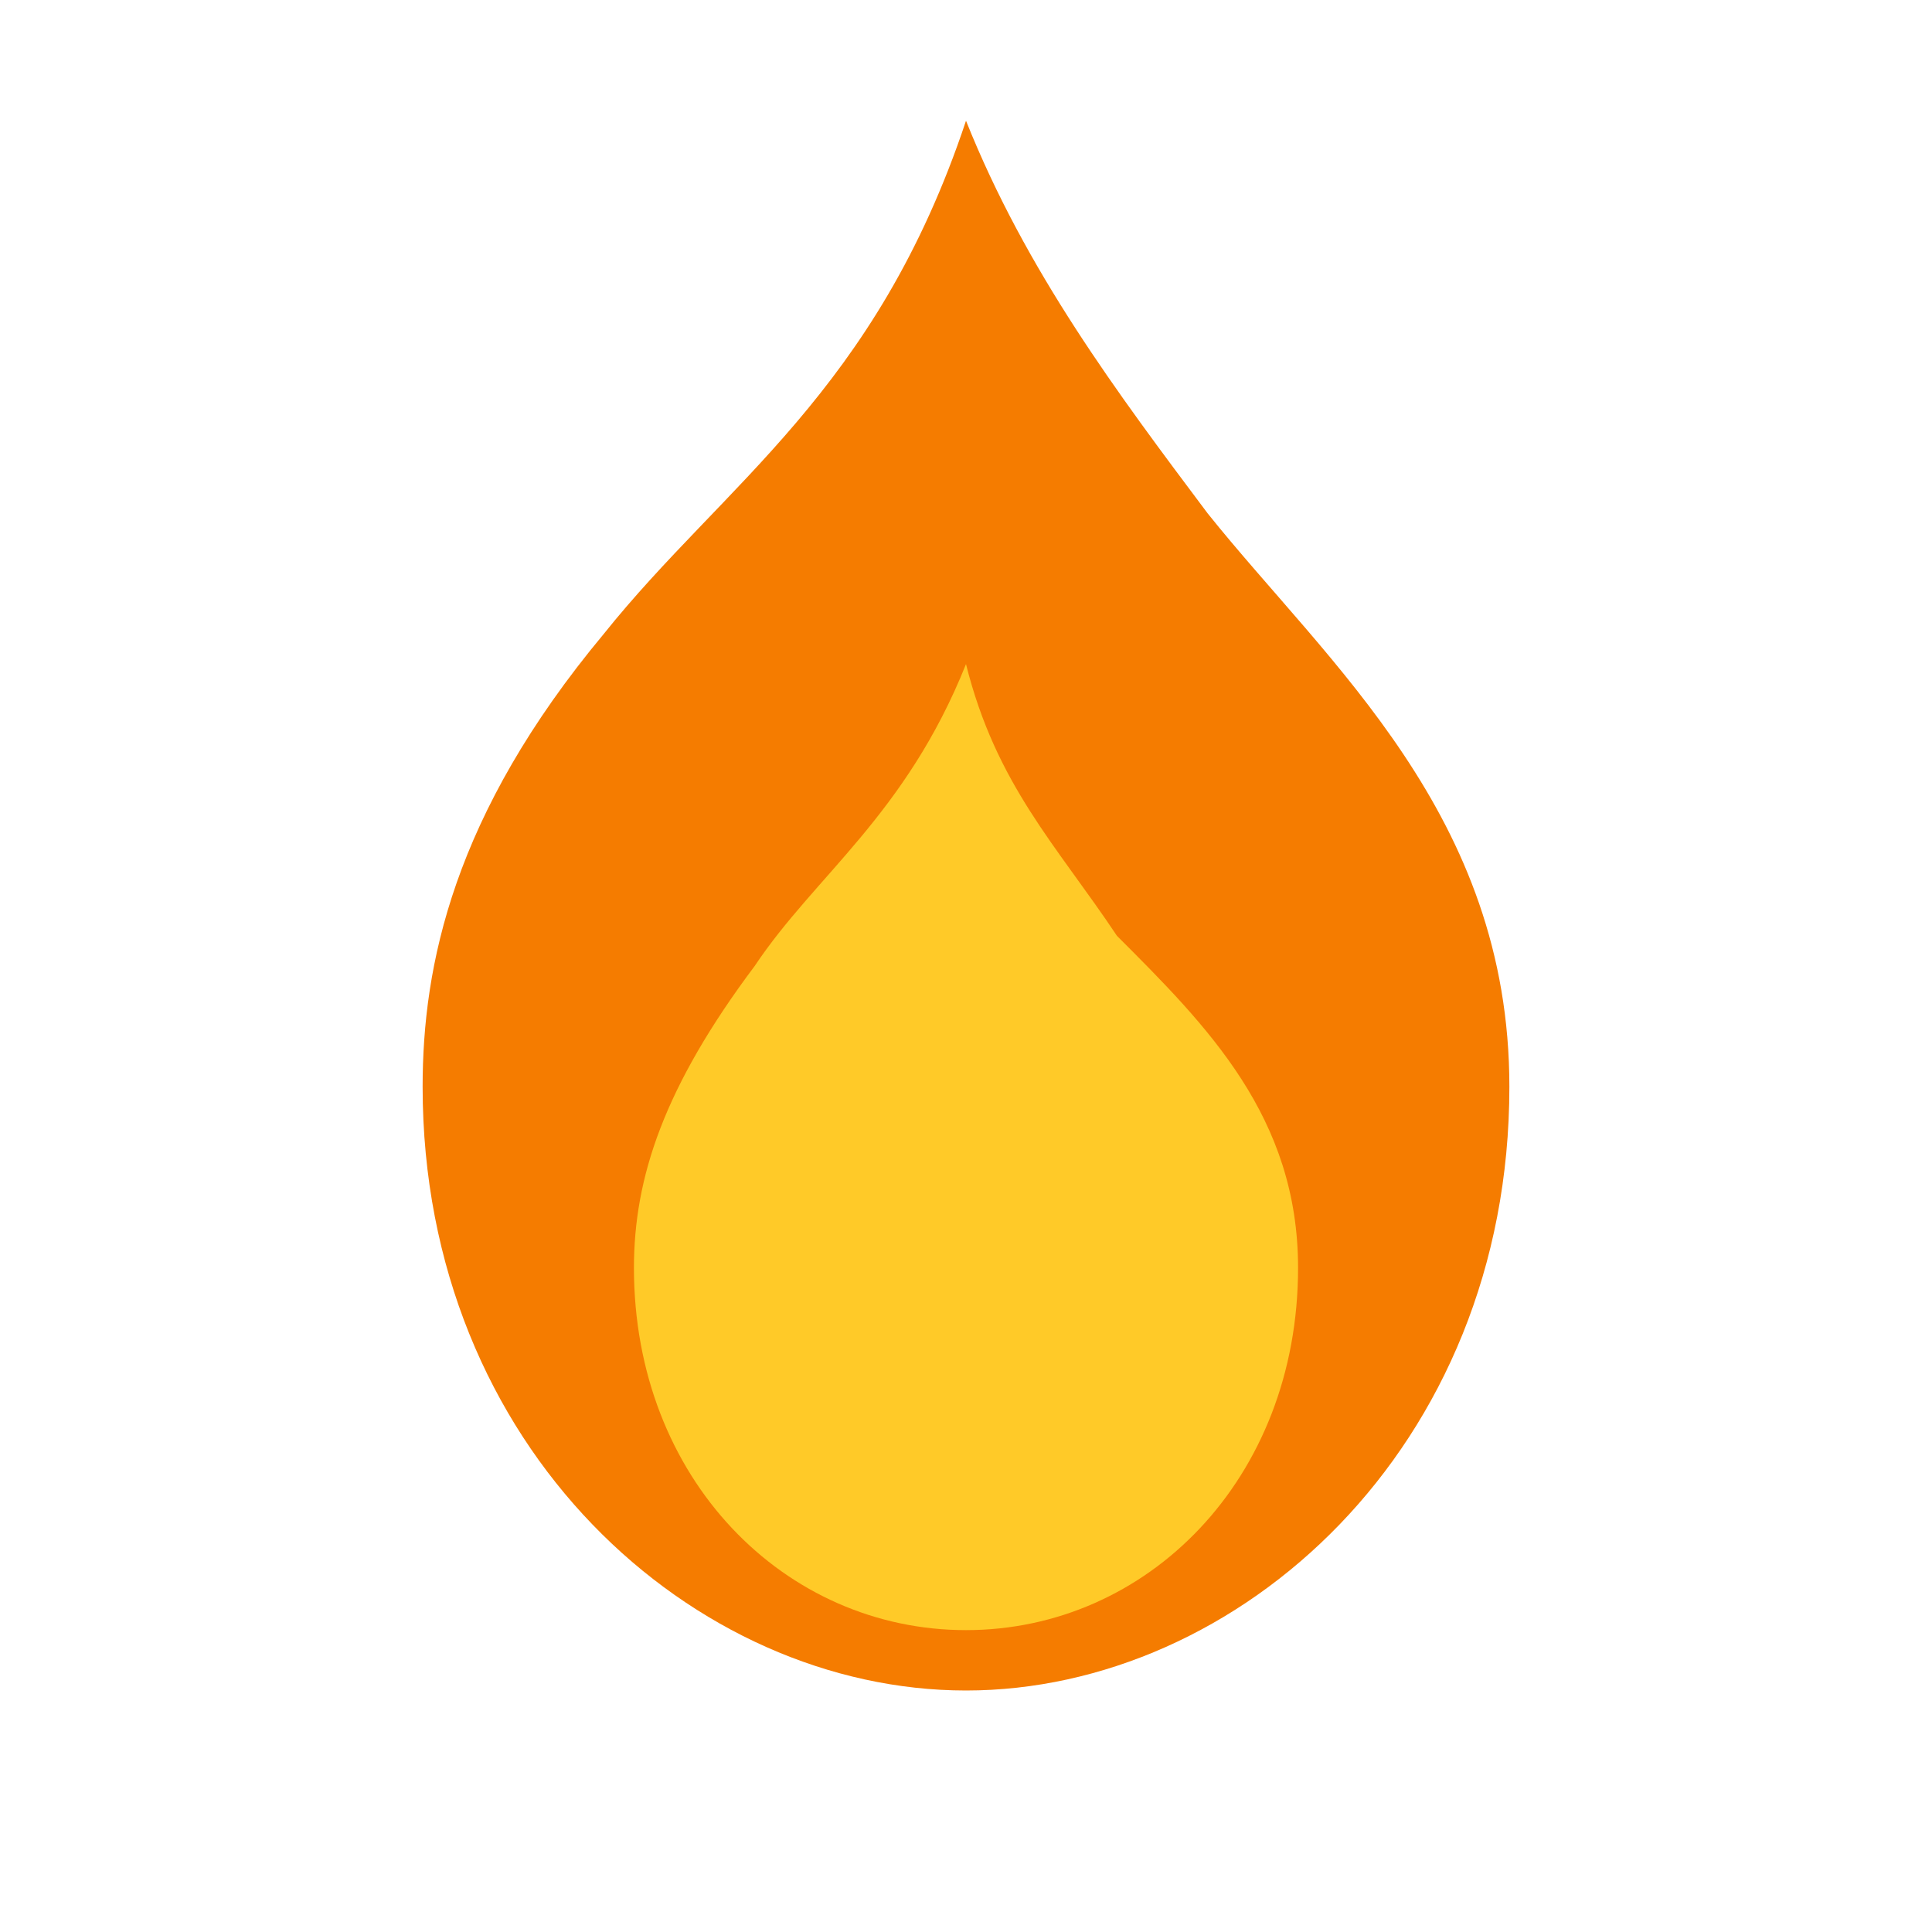
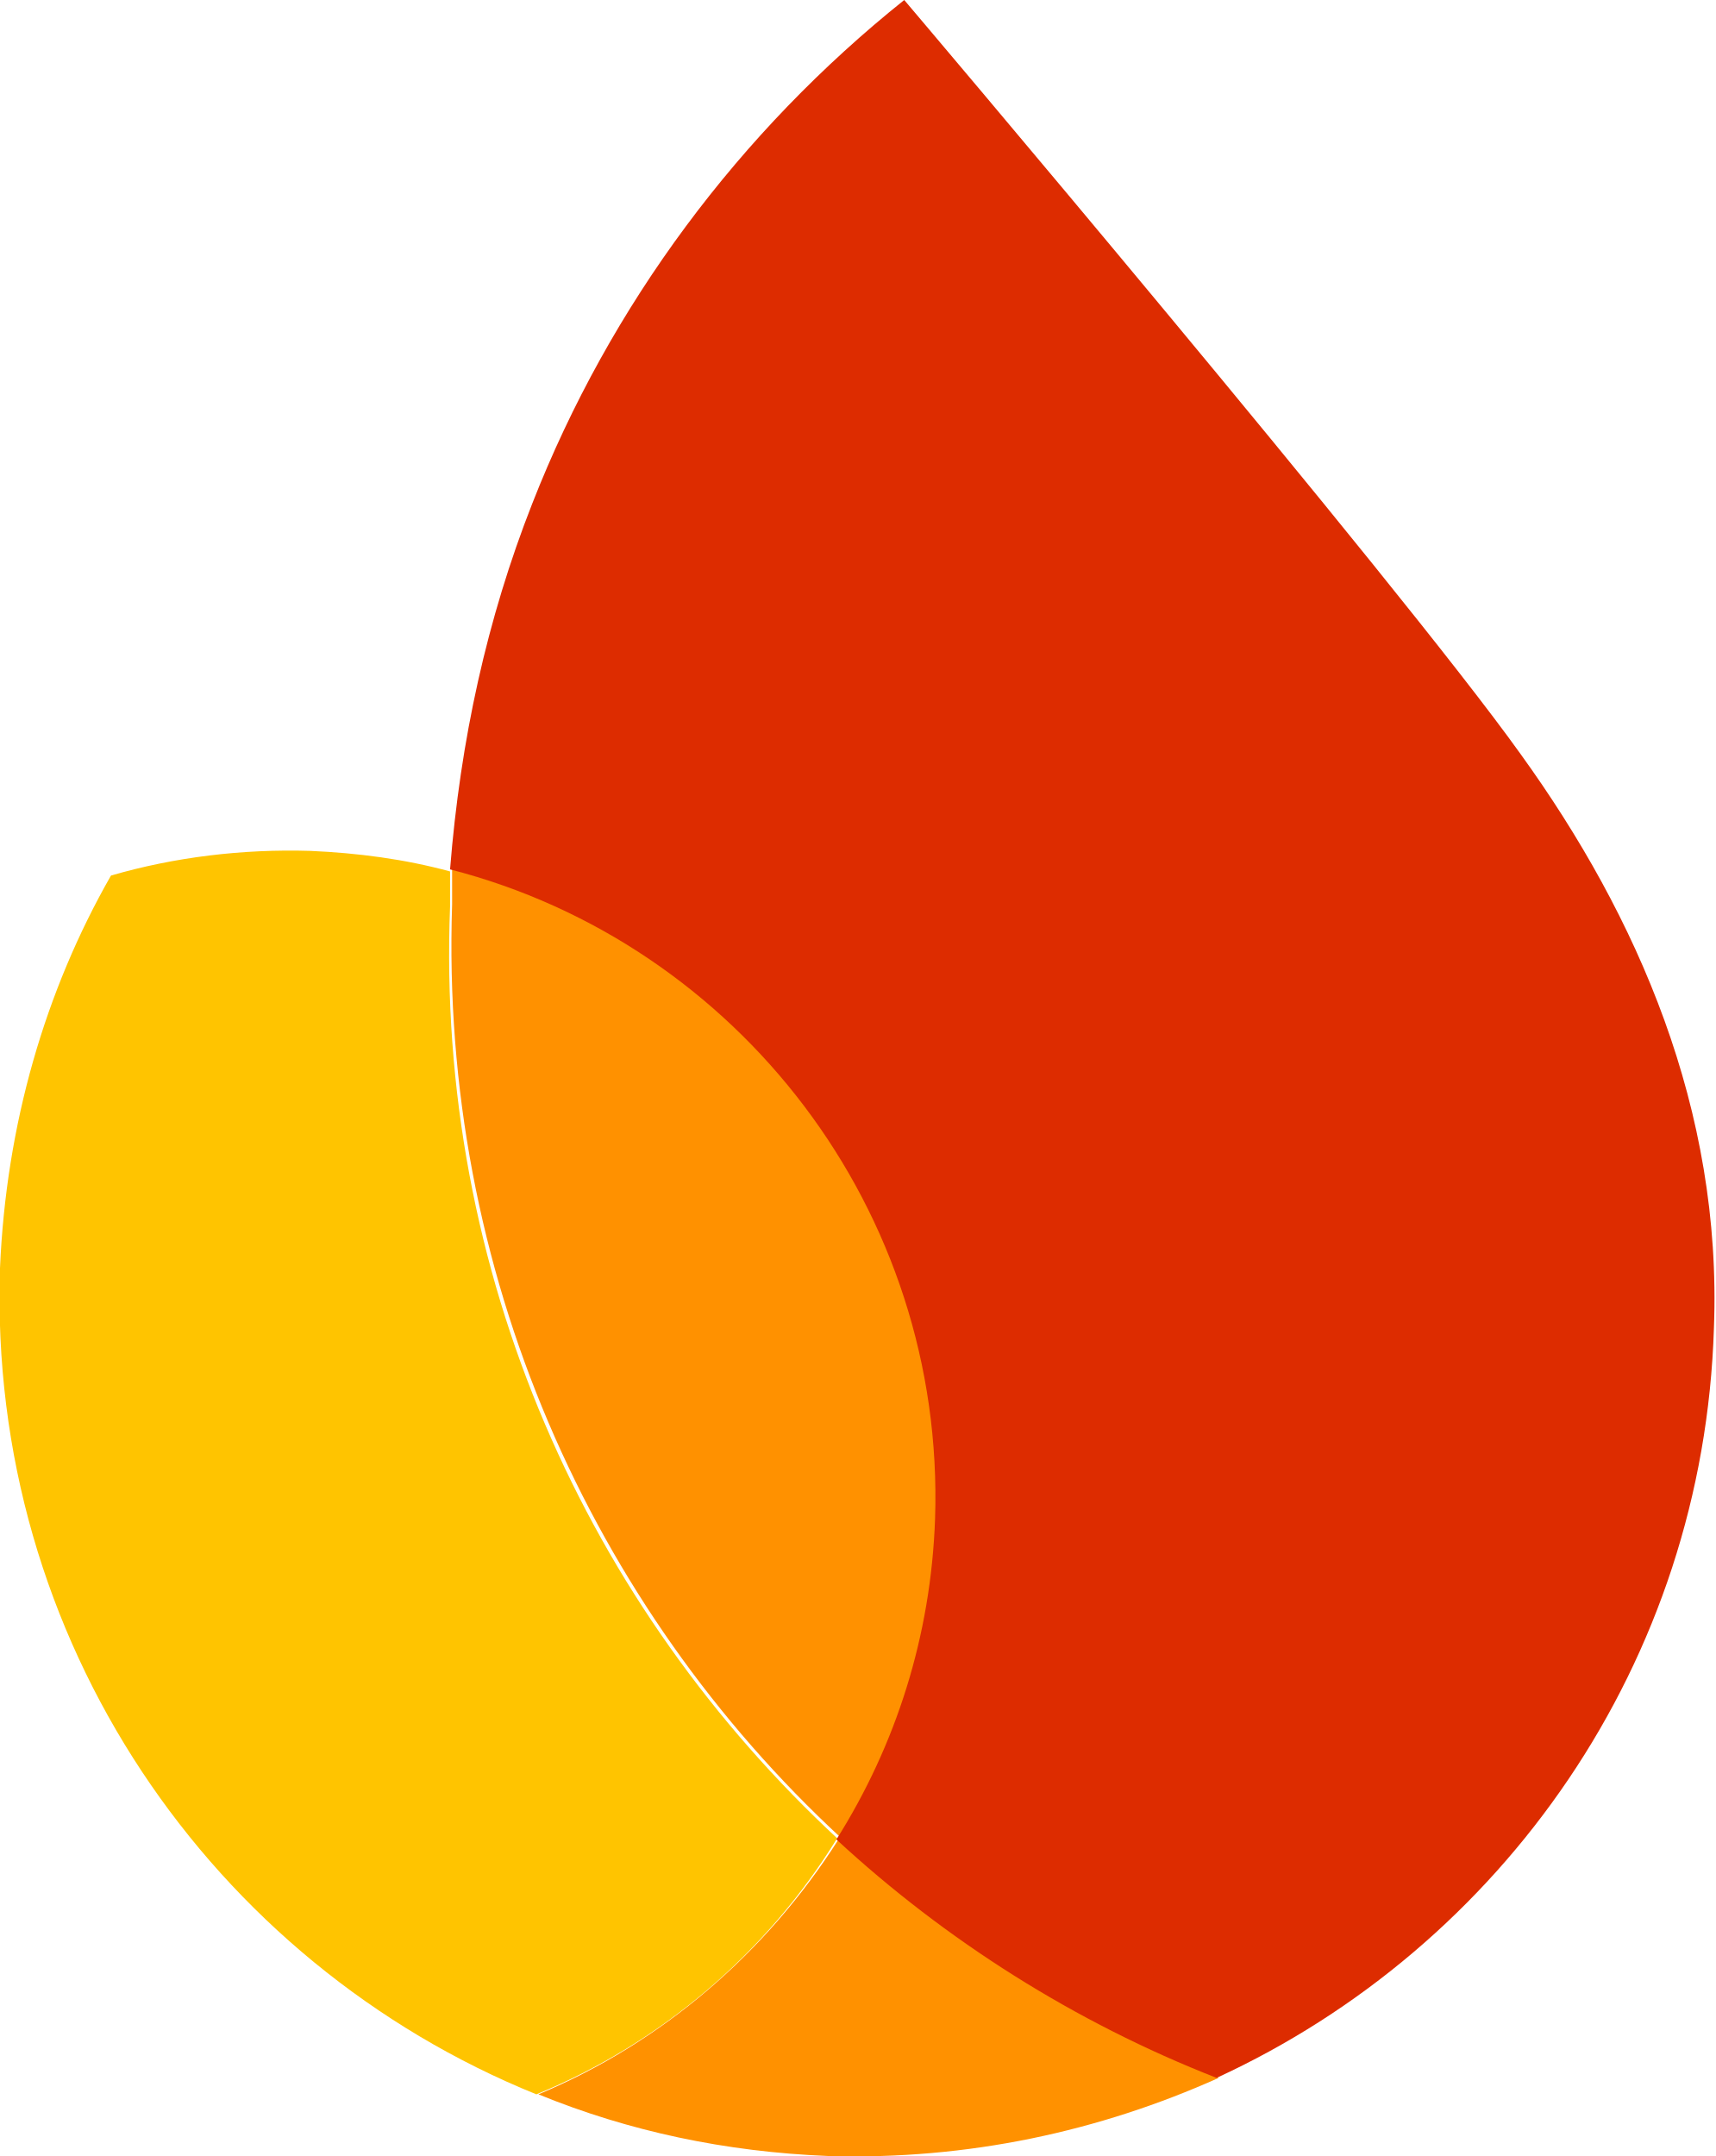
- <svg xmlns="http://www.w3.org/2000/svg" viewBox="0 0 64 64" width="144" height="144">
-   <path d="M32 4c-3 9-8 12-12 17-5 6-6 11-6 15 0 12 9 20 18 20s18-8 18-20c0-9-6-14-10-19-3-4-6-8-8-13z" fill="#F57C00" />
-   <path d="M32 22c-2 5-5 7-7 10-3 4-4 7-4 10 0 7 5 12 11 12s11-5 11-12c0-5-3-8-6-11-2-3-4-5-5-9z" fill="#FFCA28" />
+ <svg xmlns="http://www.w3.org/2000/svg" id="Layer_1" version="1.1" viewBox="0 0 83.5 104.9">
+   <defs>
+     <style>
+       .st0 {
+         fill: #ff9100;
+       }
+ 
+       .st1 {
+         fill: #ffc400;
+       }
+ 
+       .st2 {
+         fill: #dd2c00;
+       }
+     </style>
+   </defs>
+   <path class="st0" d="M26.2,101.9c4.4,1.8,9.1,2.8,14.1,3,6.8.2,13.2-1.2,19-3.8-6.9-2.7-13.2-6.7-18.5-11.6-3.5,5.5-8.6,9.9-14.6,12.4Z" />
+   <path class="st1" d="M40.8,89.5c-12.2-11.3-19.6-27.5-18.9-45.4,0-.6,0-1.2,0-1.7-2.2-.6-4.5-.9-6.8-1-3.3-.1-6.6.3-9.7,1.2C2.2,48.2.3,54.7,0,61.7c-.6,18.1,10.3,33.8,26.1,40.2,6.1-2.5,11.2-6.9,14.6-12.4h0Z" />
+   <path class="st0" d="M40.8,89.5c2.8-4.5,4.5-9.8,4.8-15.6.5-15-9.6-28-23.6-31.6,0,.6,0,1.2,0,1.7-.6,17.9,6.8,34.2,18.9,45.4Z" />
+   <path class="st2" d="M44,0c-8,6.4-14.3,14.8-18.1,24.5-2.2,5.6-3.5,11.5-4,17.8,14,3.6,24.1,16.6,23.6,31.6-.2,5.7-1.9,11-4.8,15.6,5.3,4.9,11.6,8.9,18.5,11.6,13.9-6.4,23.7-20.2,24.2-36.5.4-10.6-3.7-20-9.4-27.9C68,28.3,44,0,44,0Z" />
</svg>
